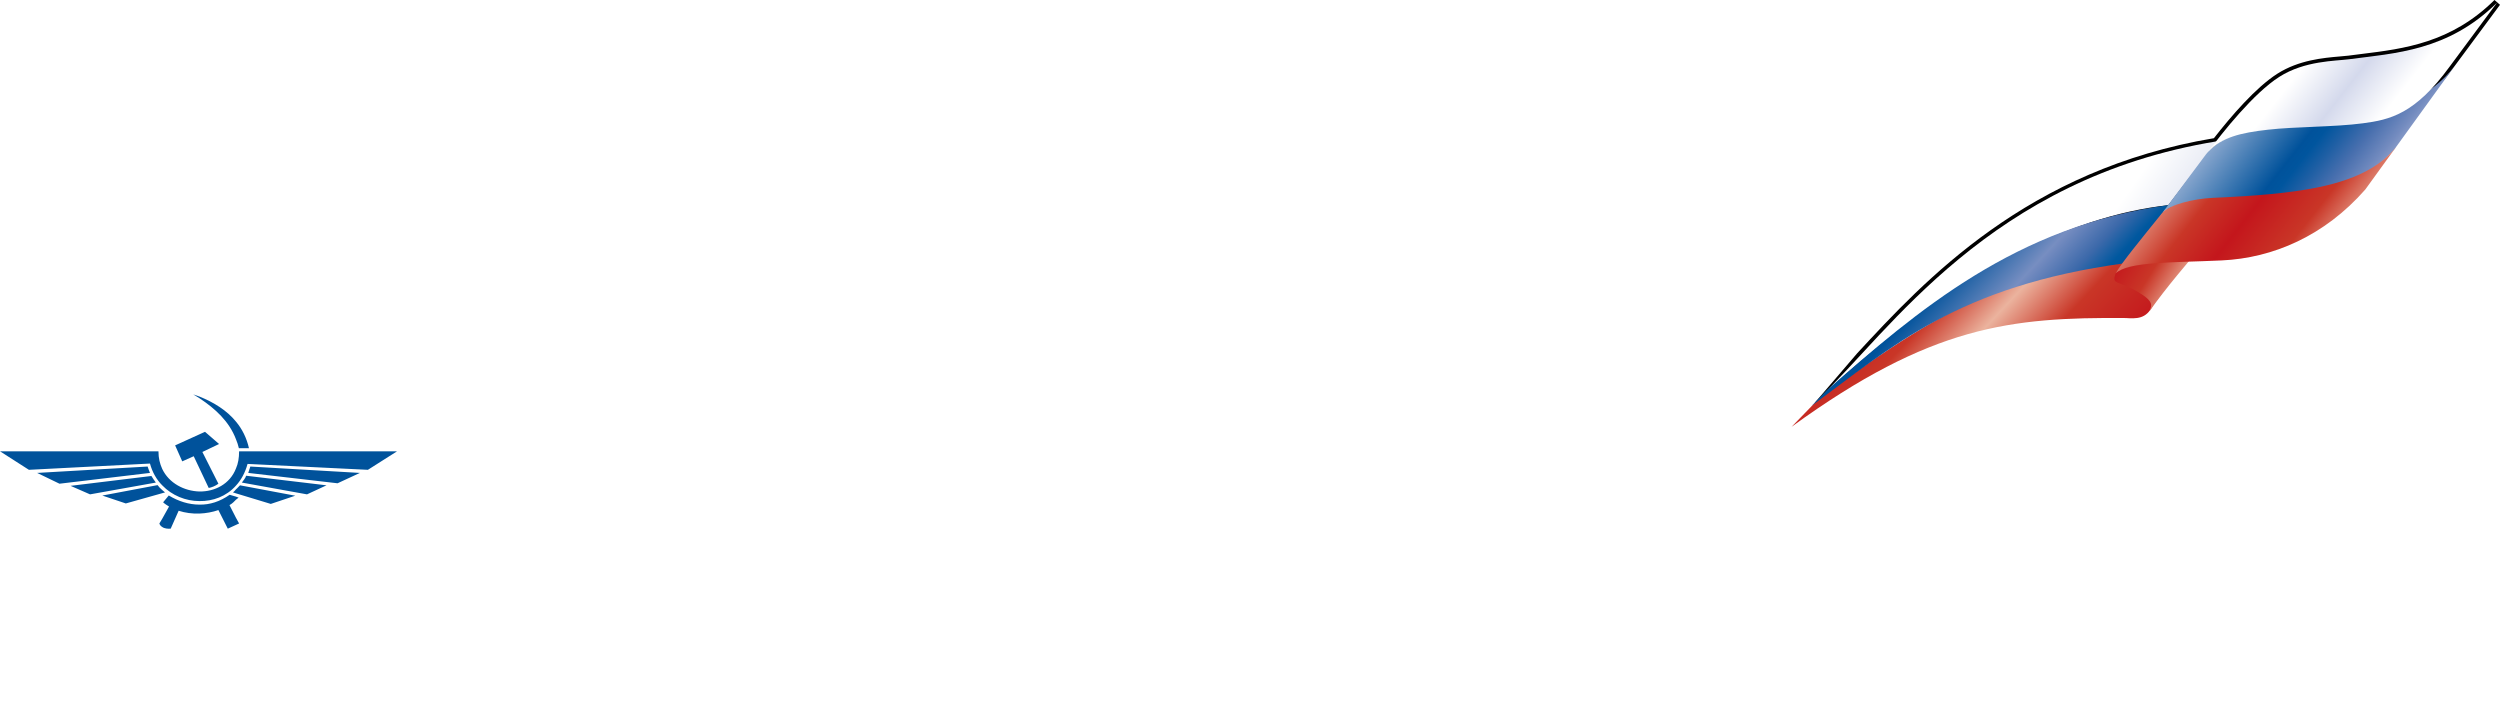
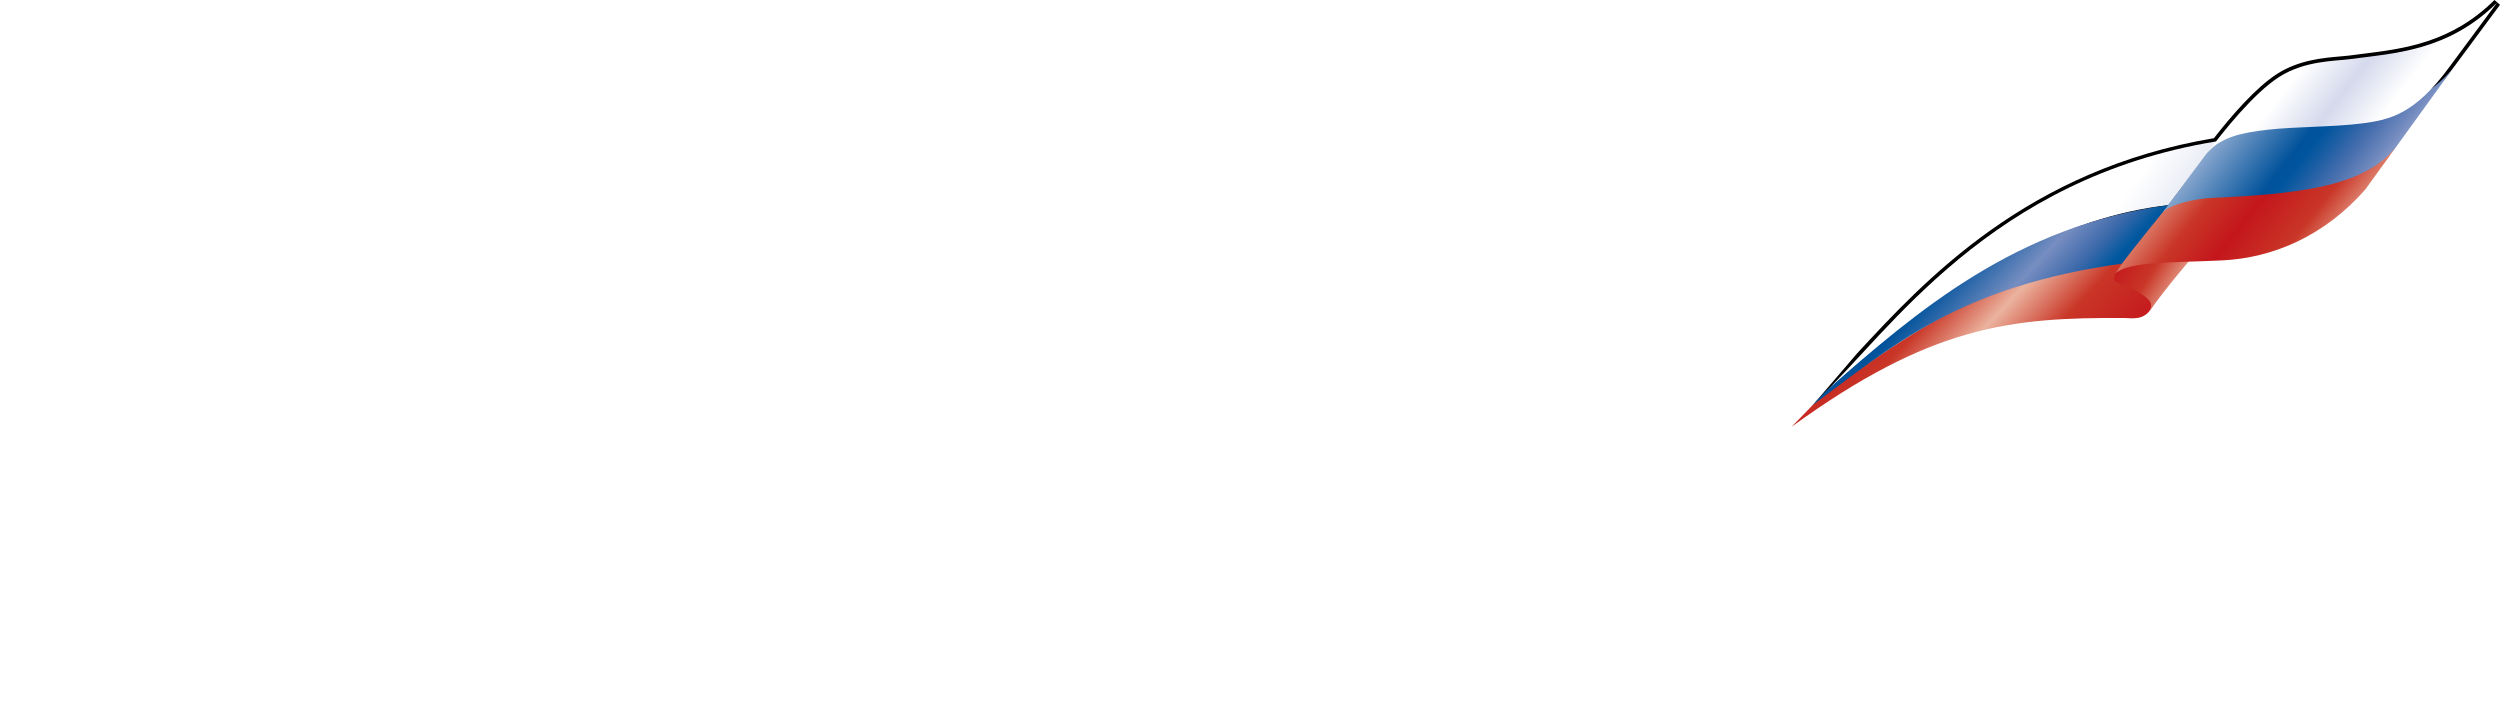
<svg xmlns="http://www.w3.org/2000/svg" version="1.0" id="Layer_1" x="0px" y="0px" viewBox="0 0 290.598 82.26" enable-background="new 0 0 334 84" xml:space="preserve">
  <defs id="defs200" />
  <g id="g3" transform="translate(-0.6670011,-0.869)">
    <g id="g41">
-       <path clip-rule="evenodd" d="m 11.133,58.333 -2.265,-0.991 9.396,-1.145 c 0.167,0.271 0.329,0.511 0.519,0.765 l -7.65,1.371 0,0 z m 25.22,0 2.268,-1.051 -9.343,-1.114 c -0.082,0.3 -0.33,0.54 -0.498,0.794 l 7.573,1.371 0,0 z m -1.363,0.157 -2.847,0.954 -4.046,-1.228 -0.351,-0.11 c 0.135,-0.106 0.245,-0.213 0.351,-0.357 0.171,-0.133 0.307,-0.327 0.467,-0.467 l 6.426,1.208 0,0 z m 7.513,-2.65 -2.6,1.205 -10.381,-1.205 c 0.085,-0.243 0.167,-0.49 0.244,-0.741 l 12.737,0.741 0,0 z m 0.928,-0.36 3.39,-2.152 H 28.46 c 0,0.767 -0.111,1.425 -0.363,1.992 -0.704,1.829 -2.479,2.706 -4.256,2.68 -1.745,-0.051 -3.525,-0.954 -4.317,-2.623 -0.277,-0.607 -0.438,-1.251 -0.438,-2.049 H 0.667 L 4.028,55.48 18.1,54.752 c 0.272,1.005 0.771,1.882 1.424,2.529 1.123,1.181 2.729,1.832 4.317,1.832 1.559,0.033 3.14,-0.54 4.256,-1.799 0.605,-0.654 1.069,-1.502 1.345,-2.52 l 13.989,0.686 0,0 z m -15.334,5.58 0.363,0.657 -0.363,0.166 -0.952,0.438 -1.091,-2.162 c -0.685,0.24 -1.443,0.377 -2.213,0.406 -0.821,0.03 -1.672,-0.086 -2.409,-0.327 l -0.924,2.083 c -0.304,0.023 -0.713,0 -0.984,-0.196 -0.14,-0.084 -0.277,-0.218 -0.331,-0.407 l 0.331,-0.551 0.792,-1.419 c -0.249,-0.167 -0.465,-0.276 -0.688,-0.493 l 0.658,-0.792 c 1.125,0.685 2.352,1.062 3.556,1.062 1.204,0.03 2.4,-0.354 3.521,-1.145 l 0.734,0.218 0.307,0.113 c -0.109,0.079 -0.193,0.156 -0.307,0.243 -0.215,0.217 -0.405,0.435 -0.756,0.627 l 0.756,1.479 0,0 z m 0,-11.181 c 0.712,0.846 1.236,1.89 1.51,3.091 h -1.173 c -0.085,-0.354 -0.195,-0.711 -0.337,-1.038 -0.783,-2.076 -2.4,-3.551 -4.256,-4.781 -0.247,-0.141 -0.467,-0.301 -0.712,-0.438 0.245,0.083 0.465,0.163 0.712,0.246 1.69,0.682 3.193,1.613 4.256,2.92 l 0,0 z m -3.169,7.71 c 0.309,-0.054 0.769,-0.221 1.126,-0.494 l -1.863,-3.688 1.941,-0.927 -1.635,-1.418 -0.656,0.297 -2.817,1.281 0.827,1.858 1.333,-0.597 1.744,3.688 0,0 z m -5.077,0.517 c -0.111,-0.08 -0.223,-0.187 -0.327,-0.273 -0.219,-0.19 -0.414,-0.384 -0.542,-0.574 l -6.424,1.212 2.734,0.918 4.559,-1.283 0,0 z M 18.1,55.84 C 17.992,55.597 17.913,55.35 17.828,55.099 L 4.985,55.84 7.581,57.095 18.1,55.84 l 0,0 z" id="path43" style="fill:#00529b;fill-rule:evenodd" />
      <g id="g45">
		</g>
      <g id="g51">
        <path clip-rule="evenodd" d="m 275.223,7.136 -1.573,0.2 -1.009,0.096 c -1.892,0.164 -4.747,0.407 -7.267,2.012 -2.499,1.595 -5.363,4.926 -7.364,7.489 -21.702,3.634 -33.6,16.492 -41.473,25.011 l -4.935,5.76 0.827,-0.257 c 14.789,-13.646 27.979,-20.944 40.329,-22.309 l 0.183,-0.02 1.645,-2.146 3.461,-4.539 c 1.423,-1.282 3.392,-1.735 6.291,-2.066 l 5.059,-0.323 5.987,-0.42 c 3.42,-0.458 6.358,-1.246 10.39,-6.785 l 5.491,-7.412 -0.644,-0.558 C 285.583,5.86 280.08,6.538 275.223,7.136 z m 0.104,0.847 c 4.208,-0.517 8.877,-1.265 13.383,-4.542 -1.626,2.196 -3.625,4.895 -3.625,4.895 -3.842,5.276 -6.49,5.998 -9.814,6.441 0,0.003 -5.91,0.413 -5.91,0.413 l -5.119,0.331 c -2.162,0.244 -3.735,0.704 -5.117,1.392 1.925,-2.423 4.479,-5.323 6.713,-6.748 2.339,-1.495 5.068,-1.725 6.875,-1.882 l 1.052,-0.104 c 0,10e-4 1.562,-0.196 1.562,-0.196 z m -17.984,9.975 c -0.389,0.501 -3.435,4.495 -3.435,4.495 0,0 -1.252,1.635 -1.434,1.873 -10.551,1.215 -21.69,6.707 -33.854,16.641 7.686,-8.256 19.079,-19.455 38.723,-23.009 z m 16.42,-9.778 0,0 h 0.007 -0.007 z" id="path53" style="fill-rule:evenodd" />
        <linearGradient id="SVGID_1_" gradientUnits="userSpaceOnUse" x1="-3286.58" y1="-3928.329" x2="-3204.31" y2="-3851.611" gradientTransform="matrix(0.246,0,0,0.246,1029.151,996.5813)">
          <stop offset="0.006" style="stop-color:#C4161C" id="stop56" />
          <stop offset="0.3" style="stop-color:#C93627" id="stop58" />
          <stop offset="0.5" style="stop-color:#EBB39E" id="stop60" />
          <stop offset="0.719" style="stop-color:#C93627" id="stop62" />
          <stop offset="1" style="stop-color:#C4161C" id="stop64" />
        </linearGradient>
        <path clip-rule="evenodd" d="m 212.15,47.151 c 15.694,-11.47 24.131,-16.024 42.773,-16.191 l -4.016,5.417 c -0.756,1.607 -1.929,1.534 -3.164,1.46 -13.327,-0.106 -22.636,0.888 -38.826,12.645 l 3.233,-3.331 z" id="path66" style="fill:url(#SVGID_1_);fill-rule:evenodd" />
        <linearGradient id="SVGID_2_" gradientUnits="userSpaceOnUse" x1="-3285.718" y1="-3961.131" x2="-3147.601" y2="-3864.42" gradientTransform="matrix(0.246,0,0,0.246,1029.151,996.5813)">
          <stop offset="0" style="stop-color:#FFFFFF" id="stop69" />
          <stop offset="0.343" style="stop-color:#FFFFFF" id="stop71" />
          <stop offset="0.55" style="stop-color:#FFFFFF" id="stop73" />
          <stop offset="0.91" style="stop-color:#C2CAE3" id="stop75" />
        </linearGradient>
        <path clip-rule="evenodd" d="m 212.14,47.133 c 15.793,-14.572 28.978,-21.136 40.572,-22.417 1.026,-1.358 4.567,-5.907 5.64,-7.422 -26.428,4.315 -38.111,22.201 -46.212,29.839 z" id="path77" style="fill:url(#SVGID_2_);fill-rule:evenodd" />
        <linearGradient id="SVGID_3_" gradientUnits="userSpaceOnUse" x1="-3263.569" y1="-3924.665" x2="-3213.949" y2="-3878.393" gradientTransform="matrix(0.246,0,0,0.246,1029.151,996.5813)">
          <stop offset="0.107" style="stop-color:#00529B" id="stop80" />
          <stop offset="0.5" style="stop-color:#778EC1" id="stop82" />
          <stop offset="0.52" style="stop-color:#728ABF" id="stop84" />
          <stop offset="0.728" style="stop-color:#3C69AA" id="stop86" />
          <stop offset="0.881" style="stop-color:#00589F" id="stop88" />
          <stop offset="0.961" style="stop-color:#00529B" id="stop90" />
        </linearGradient>
        <path clip-rule="evenodd" d="m 212.951,46.299 c -0.313,0.3 -1.403,1.475 -1.716,1.755 9.268,-6.834 17.03,-13.948 36.361,-16.578 0.963,-1.091 3.775,-4.789 5.1,-6.761 -17.623,2.396 -29.149,12.235 -39.745,21.584 z" id="path92" style="fill:url(#SVGID_3_);fill-rule:evenodd" />
        <linearGradient id="SVGID_4_" gradientUnits="userSpaceOnUse" x1="-3178.601" y1="-3928.29" x2="-3149.217" y2="-3909.929" gradientTransform="matrix(0.246,0,0,0.246,1029.151,996.5813)">
          <stop offset="0.006" style="stop-color:#C4161C" id="stop95" />
          <stop offset="0.494" style="stop-color:#C93627" id="stop97" />
          <stop offset="1" style="stop-color:#EBB39E" id="stop99" />
        </linearGradient>
        <path clip-rule="evenodd" d="m 250.557,37.002 c 0.17,-0.597 0.586,-1.041 -1.373,-2.196 -2.305,-1.358 -3.102,-0.787 -2.592,-2.168 0.379,-1.048 5.33,-3.134 8.943,-1.91 0.001,10e-4 -3.205,3.715 -4.978,6.274 z" id="path101" style="fill:url(#SVGID_4_);fill-rule:evenodd" />
        <linearGradient id="SVGID_5_" gradientUnits="userSpaceOnUse" x1="227.671" y1="-112.829" x2="249.272" y2="-96.551" gradientTransform="matrix(0.9841,0.0195,-0.0195,0.9841,32.0135,115.2372)">
          <stop offset="0.073" style="stop-color:#C2CAE3" id="stop104" />
          <stop offset="0.5" style="stop-color:#00529B" id="stop106" />
          <stop offset="0.545" style="stop-color:#00559E" id="stop108" />
          <stop offset="0.616" style="stop-color:#1F5FA4" id="stop110" />
          <stop offset="0.703" style="stop-color:#486FAE" id="stop112" />
          <stop offset="0.803" style="stop-color:#738BBF" id="stop114" />
          <stop offset="0.913" style="stop-color:#ABB7D9" id="stop116" />
          <stop offset="0.949" style="stop-color:#C2CAE3" id="stop118" />
        </linearGradient>
        <path clip-rule="evenodd" d="m 264.44,15.588 c -3.615,0.484 -5.895,1.385 -7.343,3.21 l -5.048,6.761 c 1.101,-0.984 4.428,-1.468 8.032,-1.561 l 0.505,0.01 c 0.15,-0.01 0.306,0 0.459,-0.01 0.508,-0.013 1.048,-0.037 1.61,-0.051 5.112,-0.2 12.21,-0.921 16.354,-5.75 l 6.209,-8.586 0.743,-1.022 c -5.393,7.103 -17.698,6.489 -21.521,6.999 z" id="path120" style="fill:url(#SVGID_5_);fill-rule:evenodd" />
        <linearGradient id="SVGID_6_" gradientUnits="userSpaceOnUse" x1="221.912" y1="-104.165" x2="242.386" y2="-88.737" gradientTransform="matrix(0.9841,0.0195,-0.0195,0.9841,32.0135,115.2372)">
          <stop offset="0.056" style="stop-color:#EBB39E" id="stop123" />
          <stop offset="0.328" style="stop-color:#C93627" id="stop125" />
          <stop offset="0.517" style="stop-color:#C4161C" id="stop127" />
          <stop offset="0.747" style="stop-color:#C93627" id="stop129" />
          <stop offset="0.961" style="stop-color:#EBB39E" id="stop131" />
        </linearGradient>
        <path clip-rule="evenodd" d="m 267.438,23.101 c -3.878,0.543 -8.313,0.704 -9.585,0.768 -2.173,0.096 -5.061,0.79 -5.86,1.758 -2.436,3.027 -4.768,5.85 -5.4,7.012 1.488,-1.375 6.384,-1.225 12.325,-1.499 5.935,-0.271 11.948,-2.837 16.69,-8.243 l 3.603,-4.979 c -2.412,3.094 -6.661,4.469 -11.773,5.183 z" id="path133" style="fill:url(#SVGID_6_);fill-rule:evenodd" />
        <linearGradient id="SVGID_7_" gradientUnits="userSpaceOnUse" x1="232.904" y1="-120.117" x2="254.857" y2="-103.574" gradientTransform="matrix(0.9841,0.0195,-0.0195,0.9841,32.0135,115.2372)">
          <stop offset="0" style="stop-color:#FFFFFF" id="stop136" />
          <stop offset="0.3" style="stop-color:#FFFFFF" id="stop138" />
          <stop offset="0.506" style="stop-color:#D4D9EC" id="stop140" />
          <stop offset="0.7" style="stop-color:#FFFFFF" id="stop142" />
          <stop offset="1" style="stop-color:#FFFFFF" id="stop144" />
        </linearGradient>
        <path clip-rule="evenodd" d="m 273.707,7.757 c -1.579,0.213 -5.14,0.156 -8.101,2.048 -2.967,1.892 -6.539,6.381 -8.295,8.744 1.632,-1.746 3.799,-2.243 6.979,-2.603 3.179,-0.367 7.772,-0.304 11.037,-0.745 3.136,-0.417 6.053,-1.047 10.102,-6.611 l 5.493,-7.415 c -5.694,5.64 -11.912,5.874 -17.215,6.582 z" id="path146" style="fill:url(#SVGID_7_);fill-rule:evenodd" />
      </g>
    </g>
  </g>
</svg>
